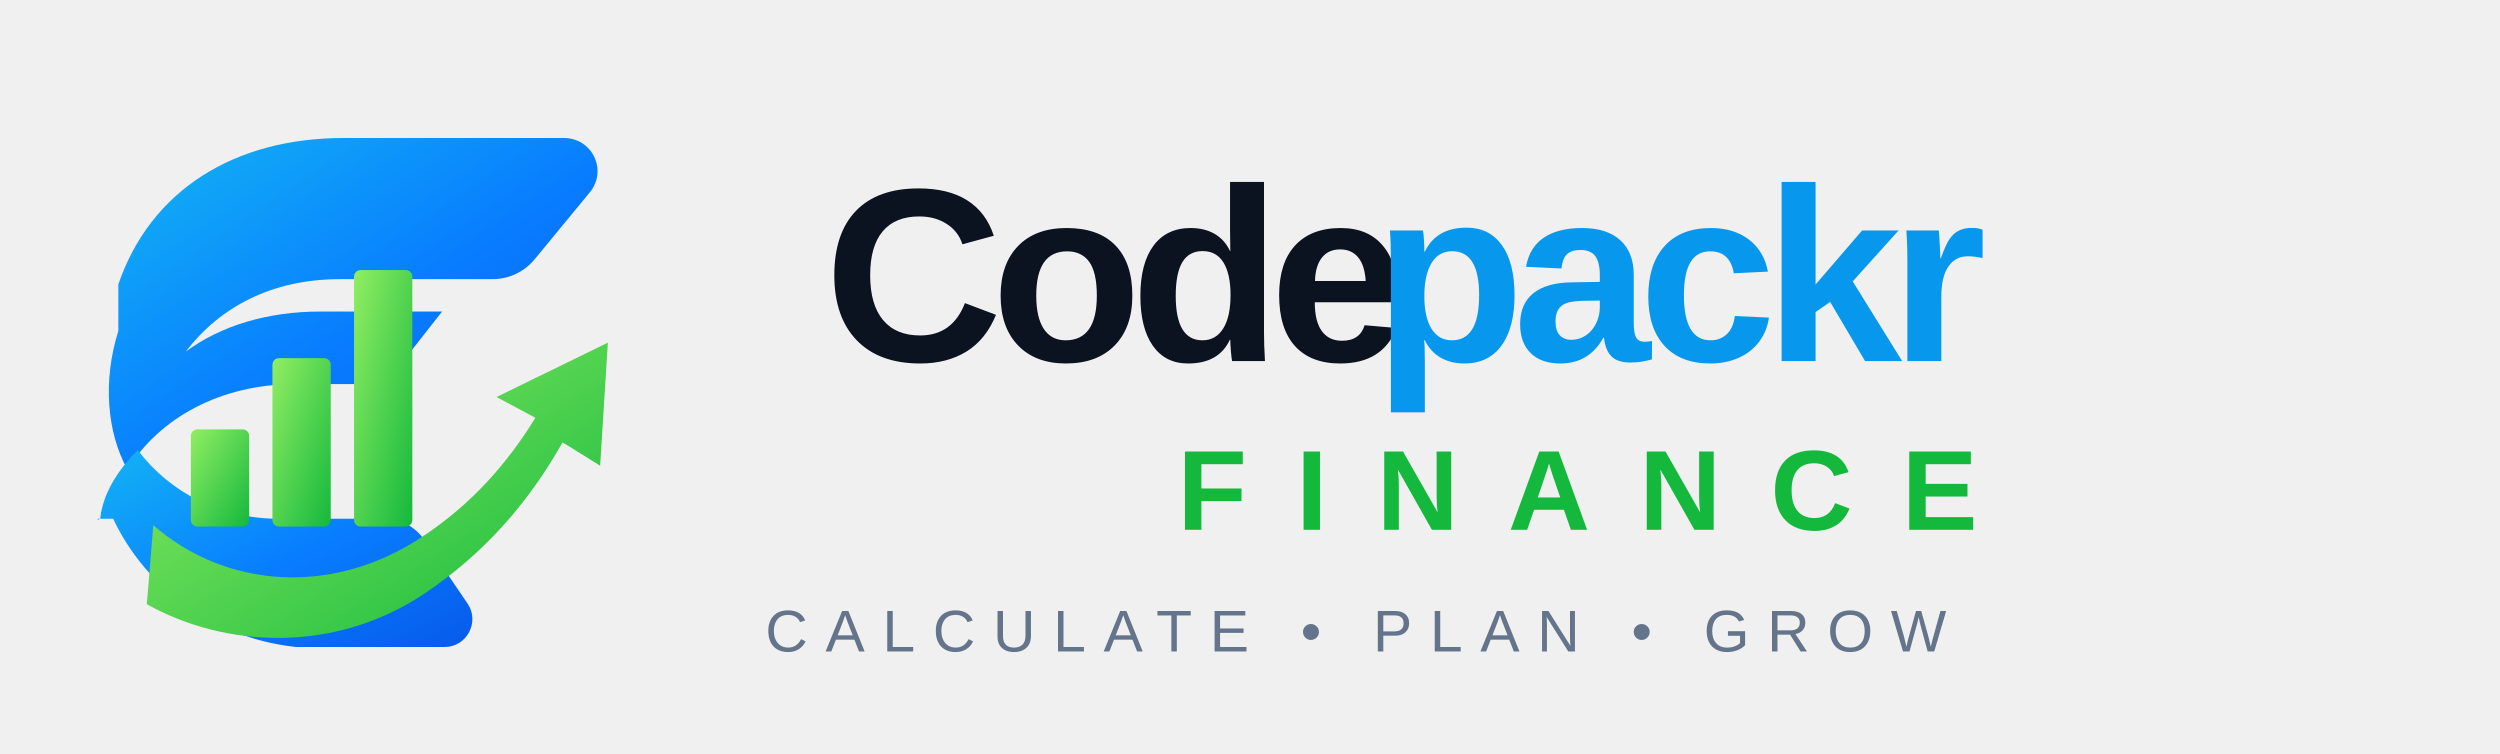
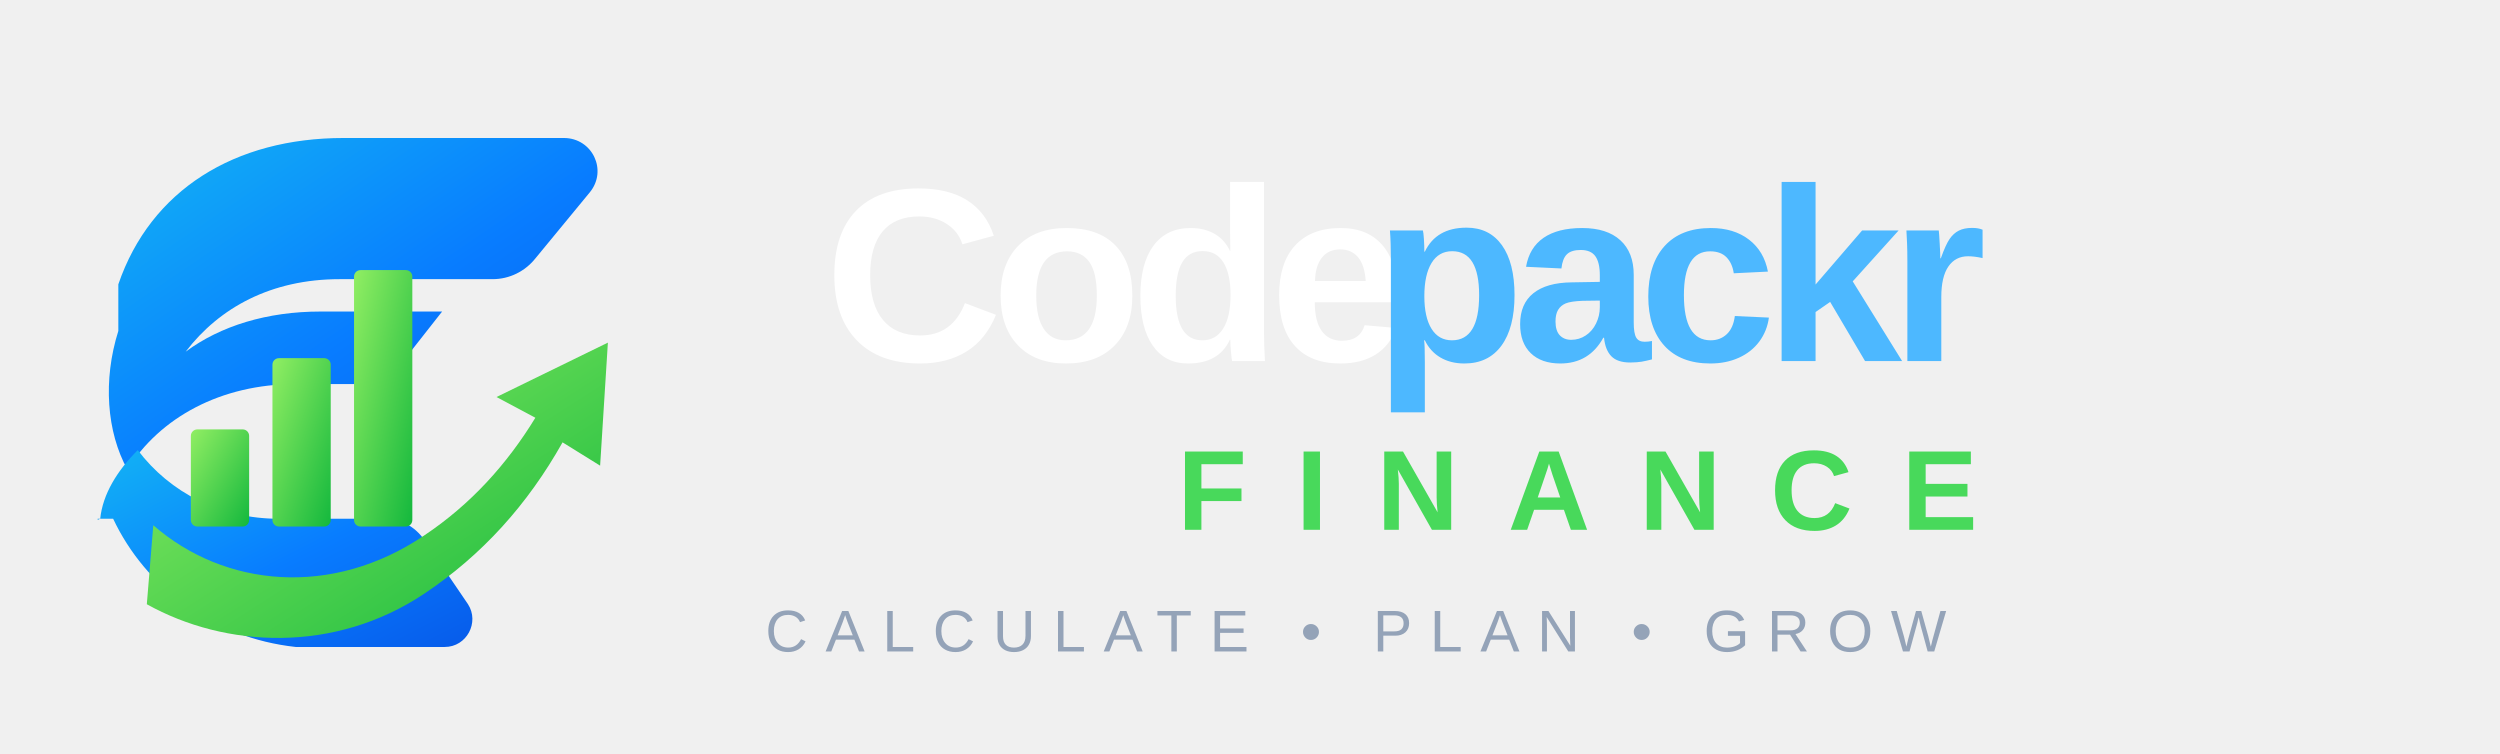
<svg xmlns="http://www.w3.org/2000/svg" viewBox="0 0 1274 384" role="img" aria-labelledby="title desc">
  <defs>
    <linearGradient id="blue" x1="0" y1="0" x2="1" y2="1">
      <stop offset="0" stop-color="#13B5F4" />
      <stop offset=".55" stop-color="#087CFF" />
      <stop offset="1" stop-color="#075BEA" />
    </linearGradient>
    <linearGradient id="green" x1="0" y1="0" x2="1" y2="1">
      <stop offset="0" stop-color="#91EE63" />
      <stop offset="1" stop-color="#14B83D" />
    </linearGradient>
  </defs>
  <g transform="translate(24 36) scale(.66)">
    <path fill="url(#blue)" d="M55 165C80 92 145 52 229 52h170c22 0 34 25 20 42l-42 51c-8 10-20 16-33 16H226c-53 0-93 22-119 56 27-20 63-31 104-31h94l-44 56H192c-58 0-105 26-130 66-16-29-19-69-7-107Z" />
    <path fill="url(#blue)" d="M51 346c25 53 77 92 141 99h115c17 0 27-19 18-33l-34-50c-7-10-18-16-30-16h-82c-45 0-84-20-109-53-16 16-27 34-29 53-2 1-2 1-2 0-3 0-5 0-8 0Z" />
    <path fill="url(#green)" d="M82 351c55 48 138 56 209 8 36-24 64-55 86-91l-30-16 86-42-6 95-29-18c-27 48-62 87-107 117-69 46-153 42-214 8l5-61Z" />
    <rect x="111" y="277" width="45" height="75" rx="5" fill="url(#green)" />
    <rect x="174" y="222" width="45" height="130" rx="5" fill="url(#green)" />
    <rect x="237" y="154" width="45" height="198" rx="5" fill="url(#green)" />
  </g>
  <g font-family="Arial, Helvetica, sans-serif" font-weight="800">
-     <text x="420" y="184" font-size="126" fill="#0B1220" letter-spacing="-6">Code</text>
-     <text x="700" y="184" font-size="126" fill="#0797ED" letter-spacing="-6">packr</text>
+     <text x="420" y="184" font-size="126" fill="#FFFFFF" letter-spacing="-6">Code</text>
+     <text x="700" y="184" font-size="126" fill="#4DB8FF" letter-spacing="-6">packr</text>
  </g>
-   <text x="600" y="270" font-family="Arial, Helvetica, sans-serif" font-size="58" font-weight="700" letter-spacing="25" fill="#14B83D">FINANCE</text>
-   <text x="390" y="332" font-family="Arial, Helvetica, sans-serif" font-size="30" font-weight="500" letter-spacing="9" fill="#64748B">CALCULATE  •  PLAN  •  GROW</text>
+   <text x="600" y="270" font-family="Arial, Helvetica, sans-serif" font-size="58" font-weight="700" letter-spacing="25" fill="#48D95B">FINANCE</text>
+   <text x="390" y="332" font-family="Arial, Helvetica, sans-serif" font-size="30" font-weight="500" letter-spacing="9" fill="#94A3B8">CALCULATE  •  PLAN  •  GROW</text>
</svg>
